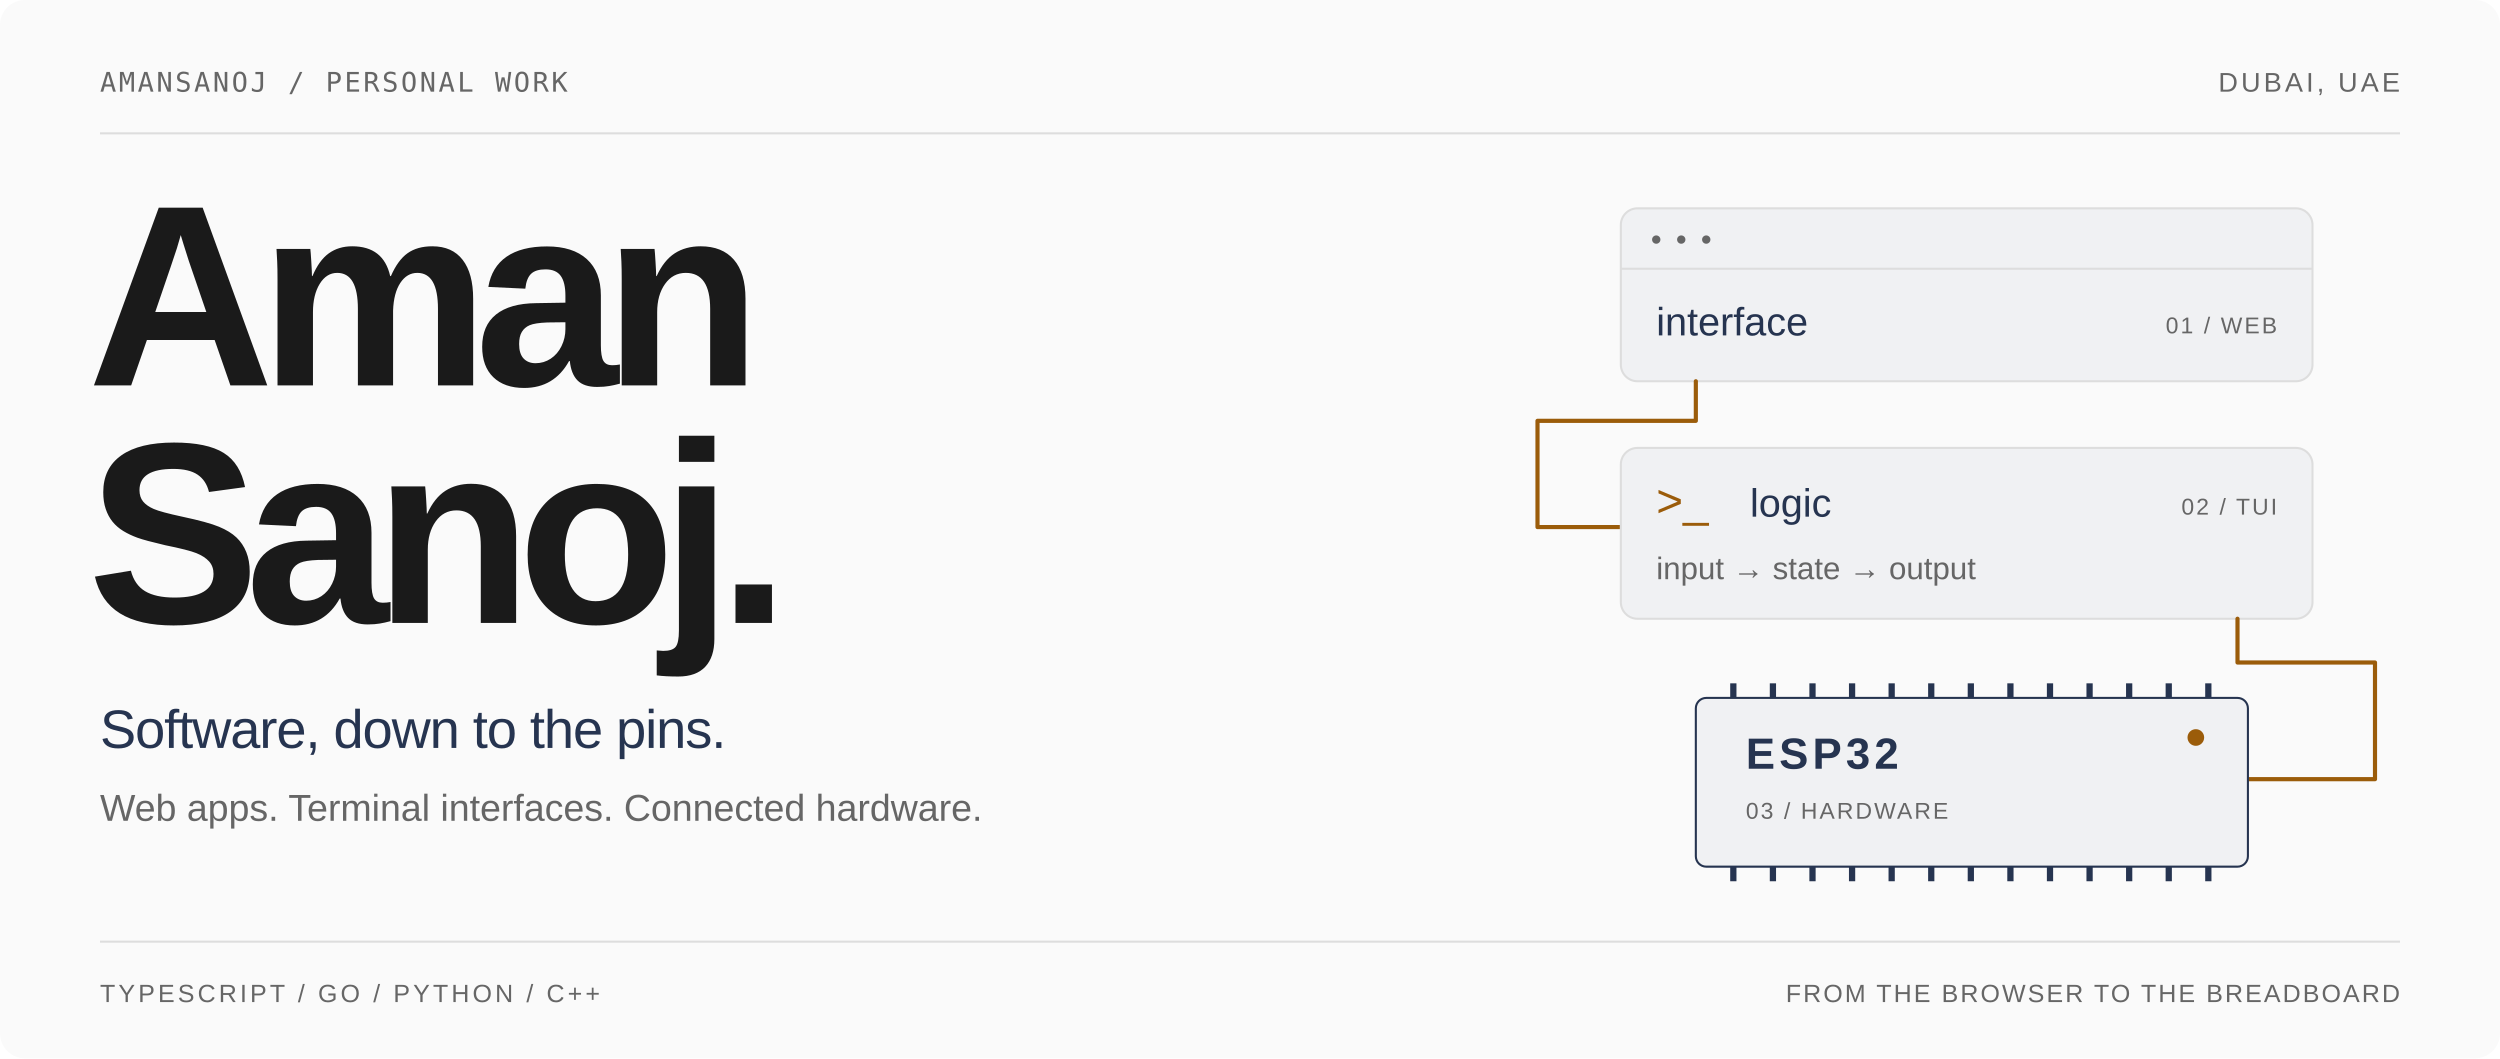
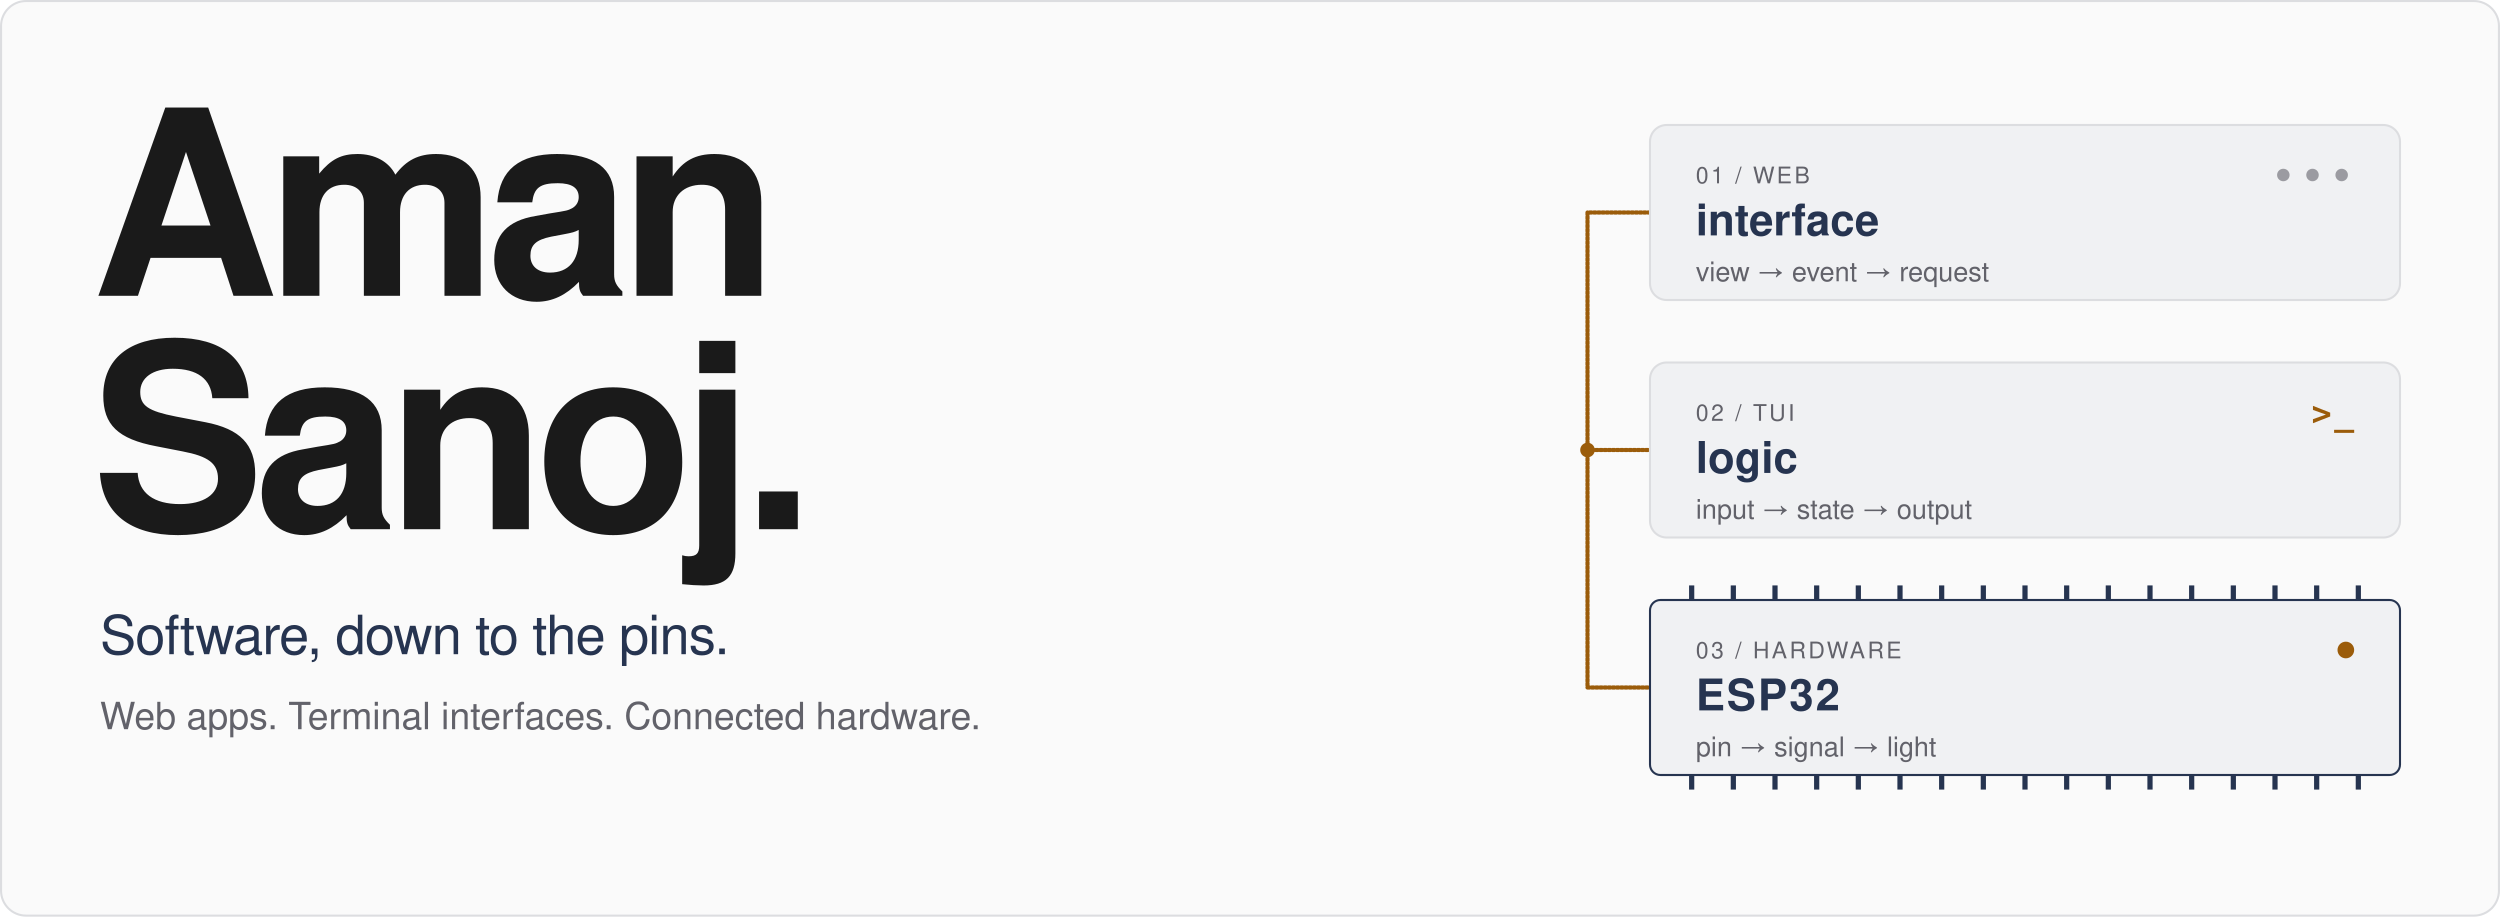
- <svg xmlns="http://www.w3.org/2000/svg" viewBox="0 0 1200 508" width="1200" height="508" role="img" aria-labelledby="title desc">
+ <svg xmlns="http://www.w3.org/2000/svg" viewBox="0 0 1200 440" width="1200" height="440" role="img" aria-labelledby="title desc">
+   <defs />
  <style>
- text { font-family: Arial, Helvetica, sans-serif; }
- .fg {fill:#1a1a1a} .muted {fill:#666666} .blue {fill:#263450} .gold {fill:#9b5c0a}
- .mono {font-family:ui-monospace, SFMono-Regular, Consolas, monospace;letter-spacing:1.2px}
- .rule {fill:none;stroke:#dddddd;stroke-width:1}
- .trace {fill:none;stroke:#9b5c0a;stroke-width:2;stroke-linejoin:round;stroke-linecap:round;stroke-dasharray:1000;animation:draw 2.2s ease-out backwards}
+ text { font-family: -apple-system, BlinkMacSystemFont, "Segoe UI", Helvetica, Arial, sans-serif; }
+ .fg {fill:#1a1a1a} .muted {fill:#62626a} .blue {fill:#263450} .gold {fill:#9b5c0a}
+ .mono {font-family:ui-monospace, SFMono-Regular, Menlo, Consolas, monospace;letter-spacing:1.2px}
+ .rule {fill:none;stroke:#dcdde0;stroke-width:1}
+ .trace {fill:none;stroke:#9b5c0a;stroke-width:2;stroke-linejoin:round;stroke-linecap:round;stroke-dasharray:1 1;animation:draw 1.8s ease-out backwards}
+ .sweep {fill:none;stroke:#9b5c0a;stroke-width:2;stroke-linejoin:round;stroke-linecap:round;stroke-dasharray:1 1;animation:draw 1.8s ease-out backwards}
.reveal {animation:arrive .55s ease-out backwards}
- .sweep {fill:none;stroke:#9b5c0a;stroke-width:2;stroke-linejoin:round;stroke-dasharray:2000;animation:draw 2s ease-out backwards}
- @keyframes draw {from {stroke-dashoffset:2000;opacity:0} to {stroke-dashoffset:0;opacity:1}}
+ .led {animation:blink 2.6s ease-in-out infinite}
+ @keyframes draw {from {stroke-dashoffset:1;opacity:0} to {stroke-dashoffset:0;opacity:1}}
@keyframes arrive {from {opacity:0;transform:translateY(5px)} to {opacity:1;transform:translateY(0)}}
- @media (prefers-reduced-motion:reduce) {.trace,.reveal,.sweep {animation:none!important}}
+ @keyframes blink {0%,100% {opacity:1} 50% {opacity:.25}}
+ @media (prefers-reduced-motion:reduce) {.trace,.reveal,.sweep,.led {animation:none!important}}
</style>
-   <rect width="1200" height="508" rx="12" fill="#fafafa" />
-   <text x="48" y="44" class="muted mono" font-size="13">AMANSANOJ / PERSONAL WORK</text>
-   <text x="1152" y="44" class="muted" font-size="13" text-anchor="end" letter-spacing="1.5">DUBAI, UAE</text>
-   <path d="M48 64H1152" class="rule" />
-   <text x="42" y="185" class="fg" font-size="124" font-weight="700" letter-spacing="-7">Aman</text>
-   <text x="42" y="299" class="fg" font-size="124" font-weight="700" letter-spacing="-7">Sanoj.</text>
-   <text x="48" y="359" class="blue" font-size="26" letter-spacing="-.5">Software, down to the pins.</text>
-   <text x="48" y="394" class="muted" font-size="18">Web apps. Terminal interfaces. Connected hardware.</text>
-   <g class="reveal" style="animation-delay:.1s">
-     <rect x="778" y="100" width="332" height="83" rx="8" fill="#f0f1f3" stroke="#dddddd" />
-     <circle cx="795" cy="115" r="2" fill="#666666" />
-     <circle cx="807" cy="115" r="2" fill="#666666" />
-     <circle cx="819" cy="115" r="2" fill="#666666" />
-     <path d="M778 129H1110" class="rule" />
-     <text x="795" y="161" class="blue" font-size="19">interface</text>
-     <text x="1093" y="160" class="muted" font-size="11" text-anchor="end" letter-spacing="1">01 / WEB</text>
+   <rect x=".5" y=".5" width="1199" height="439" rx="12" fill="#fafafa" stroke="#dcdde0" />
+   <text x="44" y="142" class="fg" font-size="124" font-weight="700" letter-spacing="-5">Aman</text>
+   <text x="44" y="254" class="fg" font-size="124" font-weight="700" letter-spacing="-5">Sanoj.</text>
+   <text x="48" y="314" class="blue" font-size="26" letter-spacing="-.4">Software, down to the pins.</text>
+   <text x="48" y="350" class="muted" font-size="18">Web apps. Terminal interfaces. Connected hardware.</text>
+   <path d="M792 102H762V330H792" pathLength="1" class="trace" />
+   <path d="M762 216H792" pathLength="1" class="trace" style="animation-delay:.9s" />
+   <circle cx="762" cy="216" r="3.5" fill="#9b5c0a" class="reveal" style="animation-delay:.9s" />
+   <g class="reveal" style="animation-delay:0.10s">
+     <rect x="792" y="60" width="360" height="84" rx="8" fill="#f0f1f3" stroke="#dcdde0" />
+     <text x="814" y="88" class="muted" font-size="11" letter-spacing="1.2">01 / WEB</text>
+     <text x="814" y="113" class="blue" font-size="21" font-weight="600">interface</text>
+     <text x="814" y="135" class="muted" font-size="13">view → event → request</text>
+     <circle cx="1096" cy="84" r="3" fill="#62626a" opacity=".6" />
+     <circle cx="1110" cy="84" r="3" fill="#62626a" opacity=".6" />
+     <circle cx="1124" cy="84" r="3" fill="#62626a" opacity=".6" />
  </g>
-   <path d="M814 183V202H738V253H778" class="trace" />
-   <g class="reveal" style="animation-delay:.35s">
-     <rect x="778" y="215" width="332" height="82" rx="8" fill="#f0f1f3" stroke="#dddddd" />
-     <text x="795" y="248" class="gold" font-size="22">&gt;_</text>
-     <text x="840" y="248" class="blue" font-size="19">logic</text>
-     <text x="1093" y="247" class="muted" font-size="11" text-anchor="end" letter-spacing="1">02 / TUI</text>
-     <text x="795" y="278" class="muted" font-size="15">input → state → output</text>
+   <g class="reveal" style="animation-delay:0.40s">
+     <rect x="792" y="174" width="360" height="84" rx="8" fill="#f0f1f3" stroke="#dcdde0" />
+     <text x="814" y="202" class="muted" font-size="11" letter-spacing="1.2">02 / TUI</text>
+     <text x="814" y="227" class="blue" font-size="21" font-weight="600">logic</text>
+     <text x="814" y="249" class="muted" font-size="13">input → state → output</text>
+     <text x="1130" y="204" class="gold mono" font-size="16" text-anchor="end" font-weight="700">&gt;_</text>
  </g>
-   <path d="M1074 297V318H1140V374H1079" class="trace" style="animation-delay:.25s" />
-   <g class="reveal" style="animation-delay:.6s">
-     <rect x="814" y="335" width="265" height="81" rx="5" fill="#f0f1f3" stroke="#263450" />
-     <path d="M832 328v7M832 416v7" stroke="#263450" stroke-width="3" />
-     <path d="M851 328v7M851 416v7" stroke="#263450" stroke-width="3" />
-     <path d="M870 328v7M870 416v7" stroke="#263450" stroke-width="3" />
-     <path d="M889 328v7M889 416v7" stroke="#263450" stroke-width="3" />
-     <path d="M908 328v7M908 416v7" stroke="#263450" stroke-width="3" />
-     <path d="M927 328v7M927 416v7" stroke="#263450" stroke-width="3" />
-     <path d="M946 328v7M946 416v7" stroke="#263450" stroke-width="3" />
-     <path d="M965 328v7M965 416v7" stroke="#263450" stroke-width="3" />
-     <path d="M984 328v7M984 416v7" stroke="#263450" stroke-width="3" />
-     <path d="M1003 328v7M1003 416v7" stroke="#263450" stroke-width="3" />
-     <path d="M1022 328v7M1022 416v7" stroke="#263450" stroke-width="3" />
-     <path d="M1041 328v7M1041 416v7" stroke="#263450" stroke-width="3" />
-     <path d="M1060 328v7M1060 416v7" stroke="#263450" stroke-width="3" />
-     <text x="838" y="369" class="blue" font-size="21" font-weight="600" letter-spacing="2">ESP32</text>
-     <text x="838" y="393" class="muted" font-size="11" letter-spacing="1">03 / HARDWARE</text>
-     <circle cx="1054" cy="354" r="4" fill="#9b5c0a" />
+   <g class="reveal" style="animation-delay:0.70s">
+     <path d="M812 281v7M812 372v7" stroke="#263450" stroke-width="2.5" />
+     <path d="M832 281v7M832 372v7" stroke="#263450" stroke-width="2.5" />
+     <path d="M852 281v7M852 372v7" stroke="#263450" stroke-width="2.5" />
+     <path d="M872 281v7M872 372v7" stroke="#263450" stroke-width="2.5" />
+     <path d="M892 281v7M892 372v7" stroke="#263450" stroke-width="2.5" />
+     <path d="M912 281v7M912 372v7" stroke="#263450" stroke-width="2.5" />
+     <path d="M932 281v7M932 372v7" stroke="#263450" stroke-width="2.5" />
+     <path d="M952 281v7M952 372v7" stroke="#263450" stroke-width="2.5" />
+     <path d="M972 281v7M972 372v7" stroke="#263450" stroke-width="2.5" />
+     <path d="M992 281v7M992 372v7" stroke="#263450" stroke-width="2.5" />
+     <path d="M1012 281v7M1012 372v7" stroke="#263450" stroke-width="2.5" />
+     <path d="M1032 281v7M1032 372v7" stroke="#263450" stroke-width="2.5" />
+     <path d="M1052 281v7M1052 372v7" stroke="#263450" stroke-width="2.5" />
+     <path d="M1072 281v7M1072 372v7" stroke="#263450" stroke-width="2.5" />
+     <path d="M1092 281v7M1092 372v7" stroke="#263450" stroke-width="2.5" />
+     <path d="M1112 281v7M1112 372v7" stroke="#263450" stroke-width="2.5" />
+     <path d="M1132 281v7M1132 372v7" stroke="#263450" stroke-width="2.5" />
+     <rect x="792" y="288" width="360" height="84" rx="5" fill="#f0f1f3" stroke="#263450" />
+     <text x="814" y="316" class="muted" font-size="11" letter-spacing="1.2">03 / HARDWARE</text>
+     <text x="814" y="341" class="blue" font-size="21" font-weight="600" letter-spacing="1">ESP32</text>
+     <text x="814" y="363" class="muted" font-size="13">pin → signal → light</text>
+     <circle cx="1126" cy="312" r="4" fill="#9b5c0a" class="led" />
  </g>
-   <path d="M48 452H1152" class="rule" />
-   <text x="48" y="481" class="muted" font-size="12" letter-spacing="1.5">TYPESCRIPT / GO / PYTHON / C++</text>
-   <text x="1152" y="481" class="muted" font-size="12" text-anchor="end" letter-spacing="1">FROM THE BROWSER TO THE BREADBOARD</text>
</svg>
